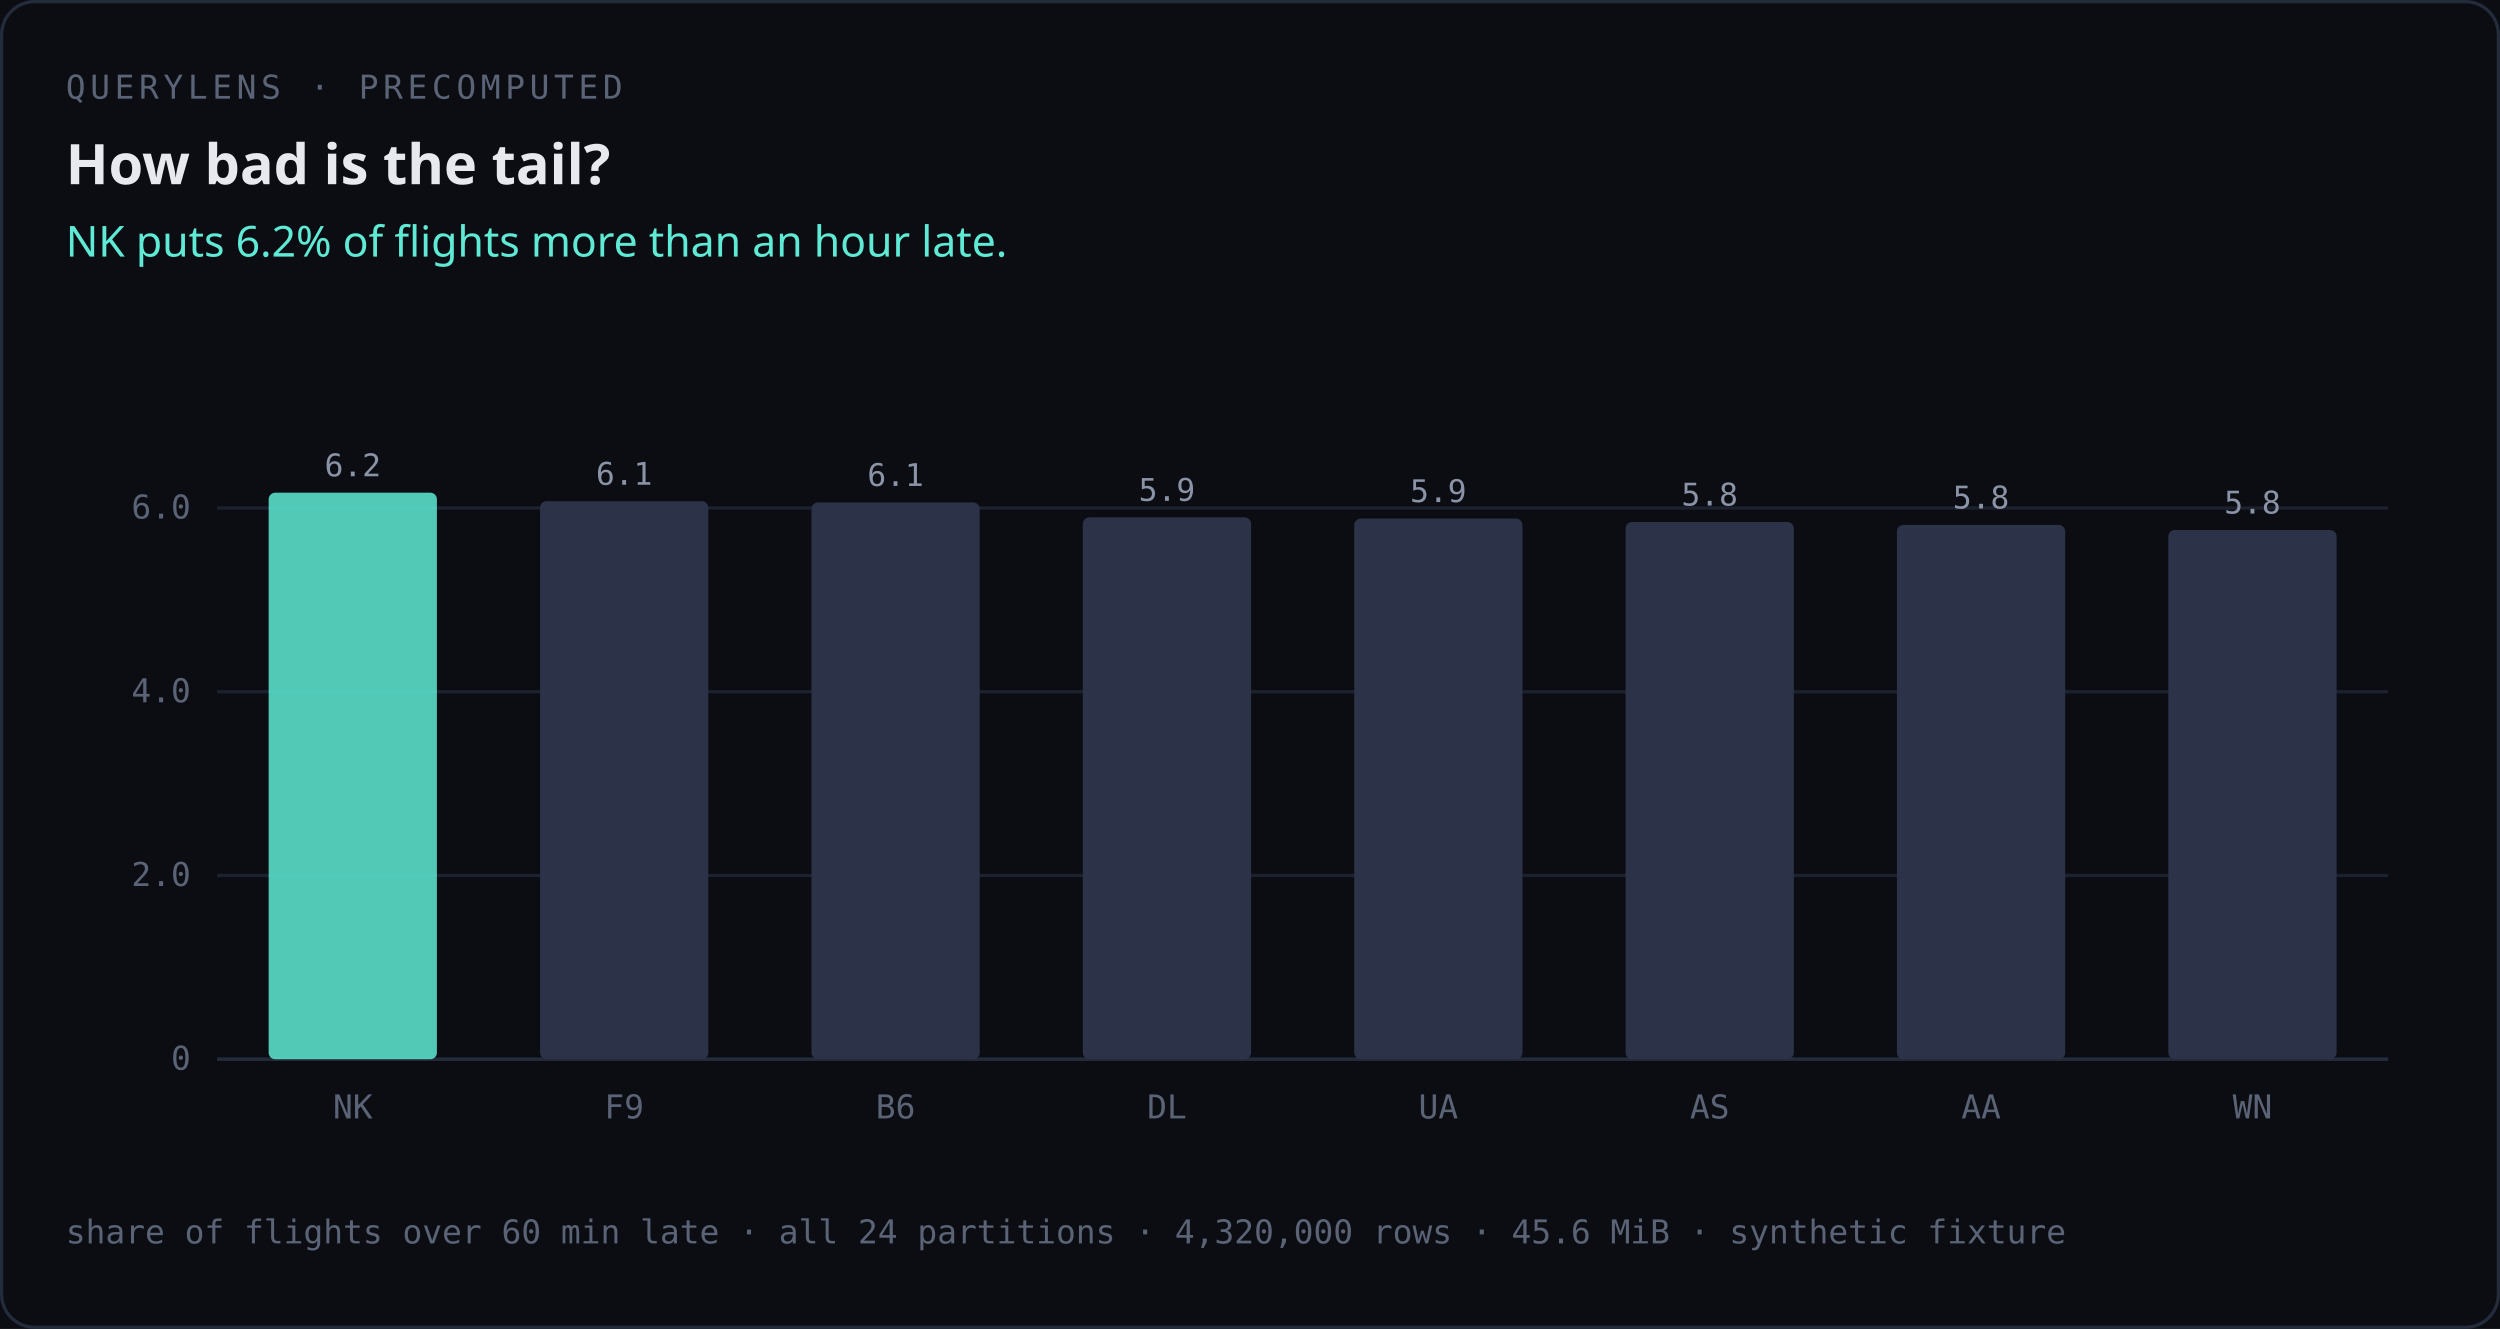
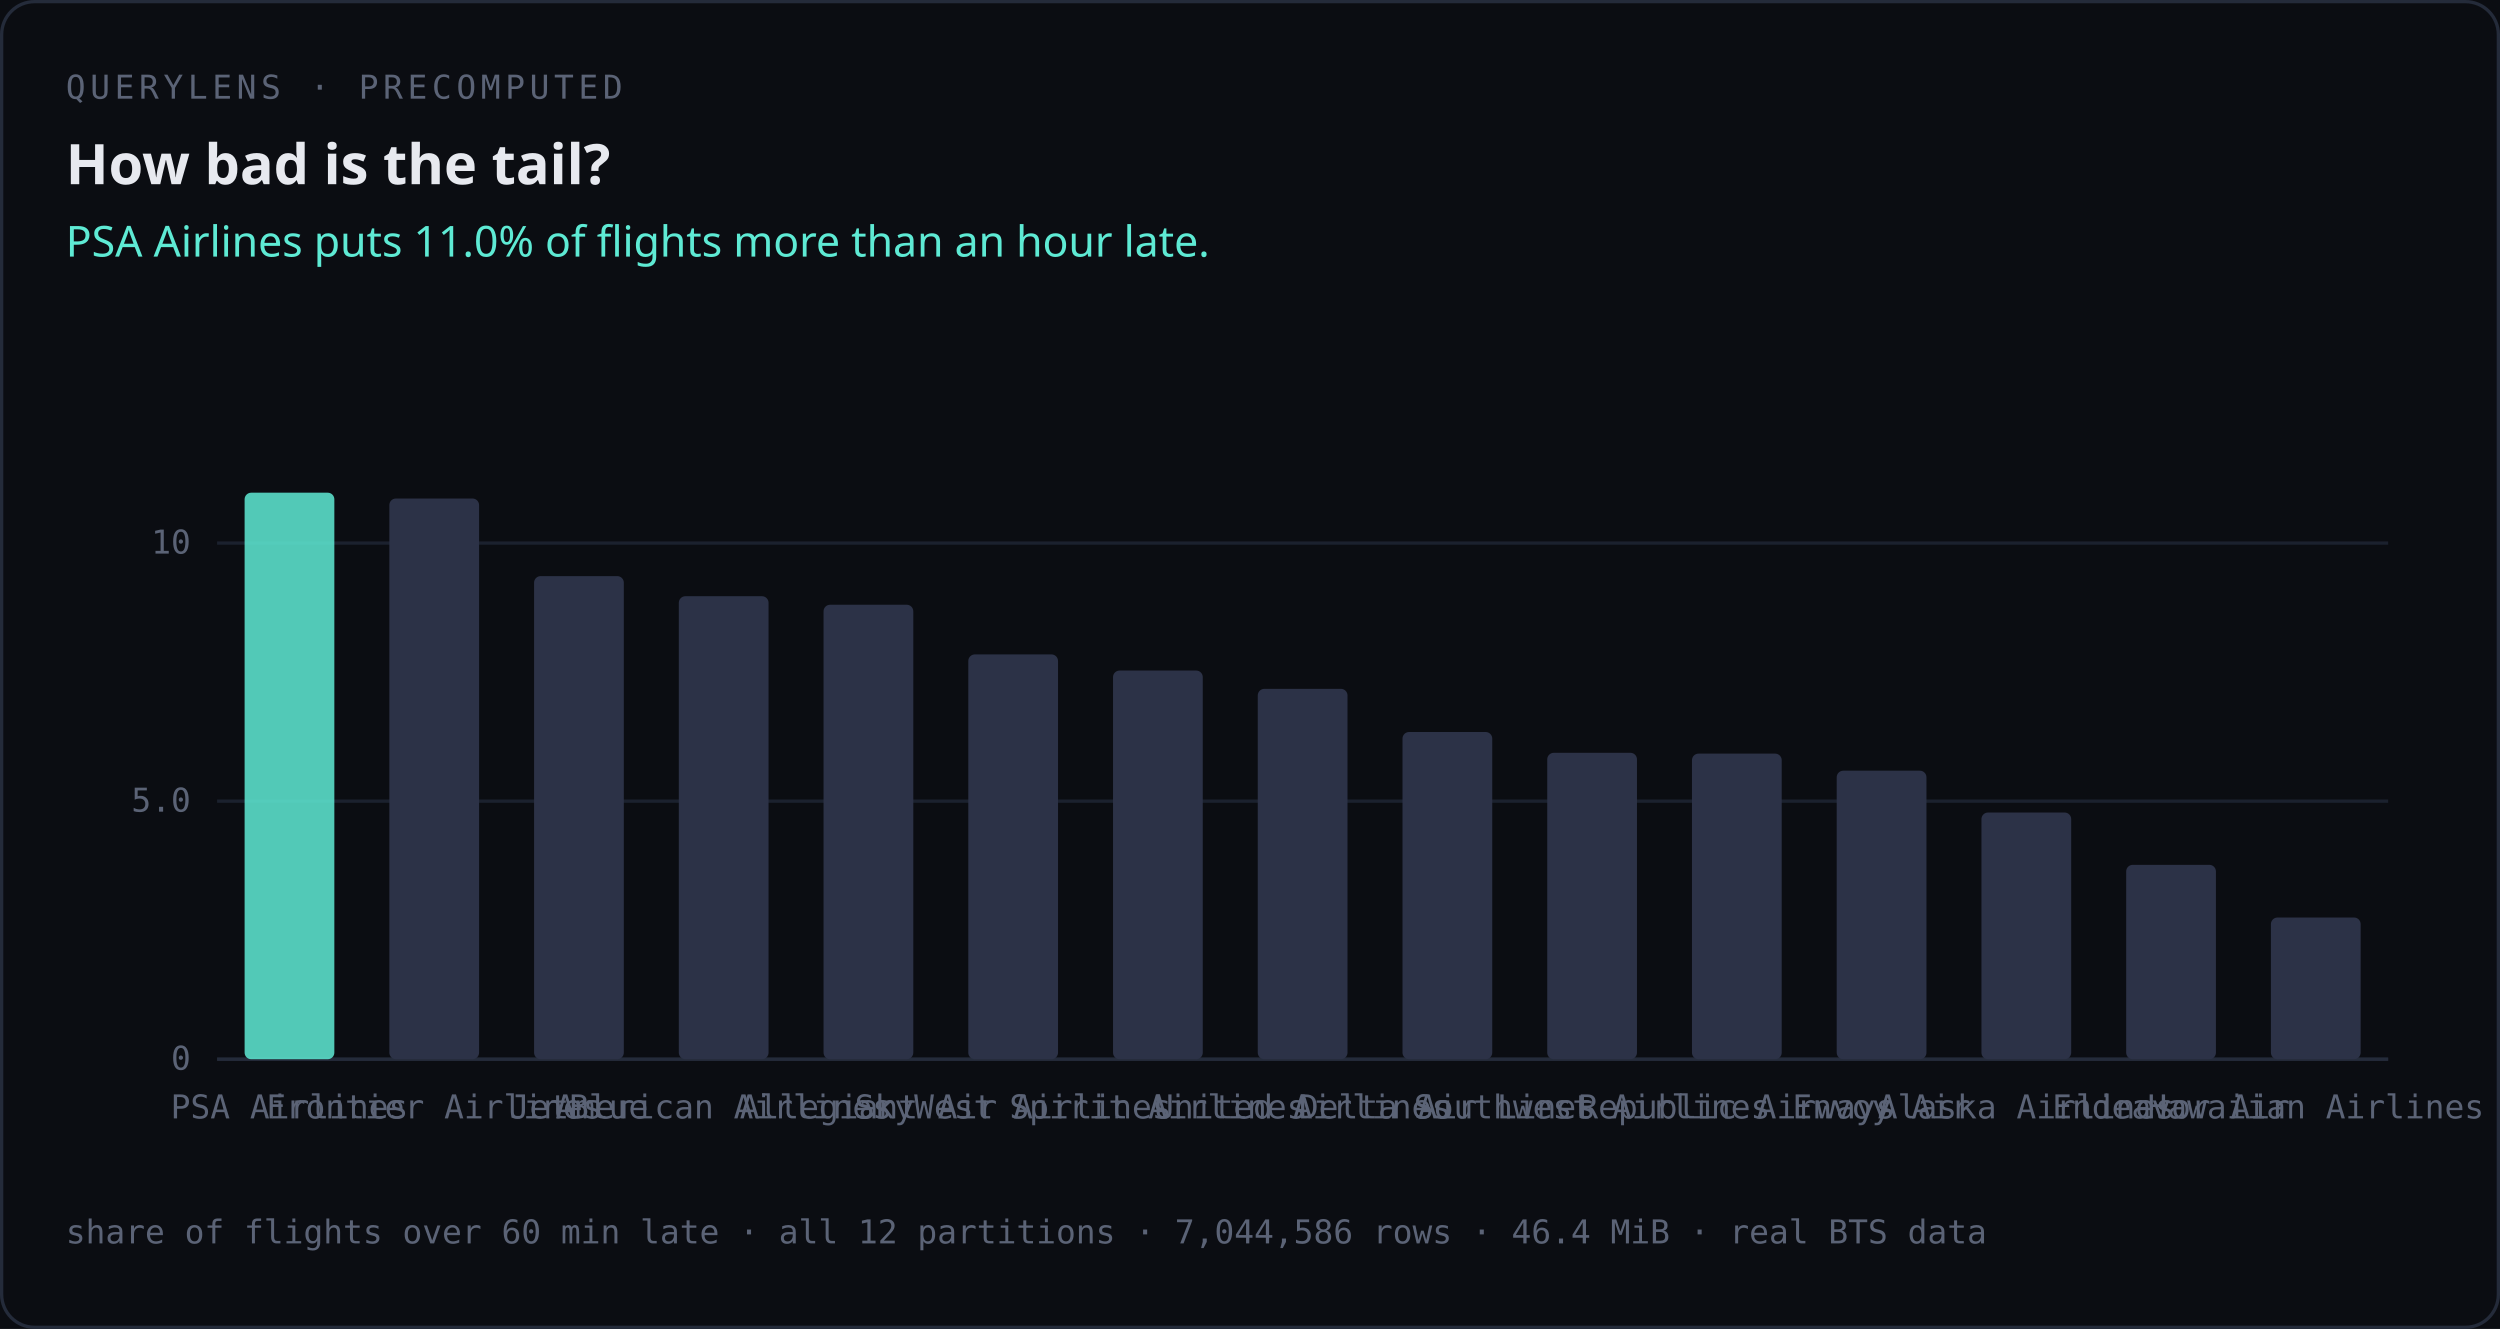
<svg xmlns="http://www.w3.org/2000/svg" width="760" height="404" viewBox="0 0 760 404" role="img" aria-label="How bad is the tail?">
  <rect width="760" height="404" fill="#0b0d12" />
  <rect x="0.5" y="0.5" width="759" height="403" rx="10" fill="none" stroke="#242b3a" />
  <text x="20" y="30" fill="#5b6376" font-family="ui-monospace,monospace" font-size="10" letter-spacing="1.4">QUERYLENS · PRECOMPUTED</text>
  <text x="20" y="56" fill="#e7e9ef" font-family="system-ui,sans-serif" font-size="17" font-weight="600">How bad is the tail?</text>
-   <text x="20" y="78" fill="#5eead4" font-family="system-ui,sans-serif" font-size="13">NK puts 6.2% of flights more than an hour late.</text>
+   <text x="20" y="78" fill="#5eead4" font-family="system-ui,sans-serif" font-size="13">PSA Airlines puts 11.0% of flights more than an hour late.</text>
  <g transform="translate(20 118)">
    <line x1="46" x2="706" y1="204" y2="204" stroke="#1b212e" />
    <text x="38" y="204" fill="#5b6376" font-family="ui-monospace,monospace" font-size="10" text-anchor="end" dy="0.32em">0</text>
-     <line x1="46" x2="706" y1="148.146" y2="148.146" stroke="#1b212e" />
-     <text x="38" y="148.146" fill="#5b6376" font-family="ui-monospace,monospace" font-size="10" text-anchor="end" dy="0.32em">2.0</text>
-     <line x1="46" x2="706" y1="92.292" y2="92.292" stroke="#1b212e" />
-     <text x="38" y="92.292" fill="#5b6376" font-family="ui-monospace,monospace" font-size="10" text-anchor="end" dy="0.32em">4.0</text>
-     <line x1="46" x2="706" y1="36.438" y2="36.438" stroke="#1b212e" />
-     <text x="38" y="36.438" fill="#5b6376" font-family="ui-monospace,monospace" font-size="10" text-anchor="end" dy="0.32em">6.0</text>
+     <line x1="46" x2="706" y1="125.545" y2="125.545" stroke="#1b212e" />
+     <text x="38" y="125.545" fill="#5b6376" font-family="ui-monospace,monospace" font-size="10" text-anchor="end" dy="0.32em">5.0</text>
+     <line x1="46" x2="706" y1="47.091" y2="47.091" stroke="#1b212e" />
+     <text x="38" y="47.091" fill="#5b6376" font-family="ui-monospace,monospace" font-size="10" text-anchor="end" dy="0.32em">10</text>
    <line x1="46" x2="706" y1="204" y2="204" stroke="#242b3a" />
-     <rect x="61.67" y="31.78" width="51.15" height="172.22" rx="2" fill="#5eead4" opacity="0.85" />
-     <rect x="144.18" y="34.36" width="51.15" height="169.64" rx="2" fill="#2c3247" />
-     <rect x="226.68" y="34.73" width="51.15" height="169.27" rx="2" fill="#2c3247" />
-     <rect x="309.18" y="39.26" width="51.15" height="164.74" rx="2" fill="#2c3247" />
-     <rect x="391.68" y="39.63" width="51.15" height="164.37" rx="2" fill="#2c3247" />
-     <rect x="474.18" y="40.68" width="51.15" height="163.32" rx="2" fill="#2c3247" />
-     <rect x="556.67" y="41.57" width="51.15" height="162.43" rx="2" fill="#2c3247" />
-     <rect x="639.17" y="43.11" width="51.15" height="160.89" rx="2" fill="#2c3247" />
-     <text x="87.25" y="26.78" fill="#8b93a7" font-family="ui-monospace,monospace" font-size="9.5" text-anchor="middle">6.2</text>
-     <text x="169.75" y="29.36" fill="#8b93a7" font-family="ui-monospace,monospace" font-size="9.5" text-anchor="middle">6.1</text>
-     <text x="252.25" y="29.73" fill="#8b93a7" font-family="ui-monospace,monospace" font-size="9.5" text-anchor="middle">6.1</text>
-     <text x="334.75" y="34.26" fill="#8b93a7" font-family="ui-monospace,monospace" font-size="9.5" text-anchor="middle">5.9</text>
-     <text x="417.25" y="34.63" fill="#8b93a7" font-family="ui-monospace,monospace" font-size="9.5" text-anchor="middle">5.9</text>
-     <text x="499.75" y="35.68" fill="#8b93a7" font-family="ui-monospace,monospace" font-size="9.5" text-anchor="middle">5.8</text>
-     <text x="582.25" y="36.57" fill="#8b93a7" font-family="ui-monospace,monospace" font-size="9.5" text-anchor="middle">5.8</text>
-     <text x="664.75" y="38.11" fill="#8b93a7" font-family="ui-monospace,monospace" font-size="9.5" text-anchor="middle">5.8</text>
-     <text x="87.25" y="222" fill="#5b6376" font-family="ui-monospace,monospace" font-size="10" text-anchor="middle">NK</text>
-     <text x="169.75" y="222" fill="#5b6376" font-family="ui-monospace,monospace" font-size="10" text-anchor="middle">F9</text>
-     <text x="252.25" y="222" fill="#5b6376" font-family="ui-monospace,monospace" font-size="10" text-anchor="middle">B6</text>
-     <text x="334.75" y="222" fill="#5b6376" font-family="ui-monospace,monospace" font-size="10" text-anchor="middle">DL</text>
-     <text x="417.25" y="222" fill="#5b6376" font-family="ui-monospace,monospace" font-size="10" text-anchor="middle">UA</text>
-     <text x="499.75" y="222" fill="#5b6376" font-family="ui-monospace,monospace" font-size="10" text-anchor="middle">AS</text>
-     <text x="582.25" y="222" fill="#5b6376" font-family="ui-monospace,monospace" font-size="10" text-anchor="middle">AA</text>
-     <text x="664.75" y="222" fill="#5b6376" font-family="ui-monospace,monospace" font-size="10" text-anchor="middle">WN</text>
+     <rect x="54.36" y="31.78" width="27.28" height="172.22" rx="2" fill="#5eead4" opacity="0.85" />
+     <rect x="98.36" y="33.55" width="27.28" height="170.45" rx="2" fill="#2c3247" />
+     <rect x="142.36" y="57.14" width="27.28" height="146.86" rx="2" fill="#2c3247" />
+     <rect x="186.36" y="63.25" width="27.28" height="140.75" rx="2" fill="#2c3247" />
+     <rect x="230.36" y="65.84" width="27.28" height="138.16" rx="2" fill="#2c3247" />
+     <rect x="274.36" y="80.94" width="27.28" height="123.06" rx="2" fill="#2c3247" />
+     <rect x="318.36" y="85.85" width="27.28" height="118.15" rx="2" fill="#2c3247" />
+     <rect x="362.36" y="91.41" width="27.28" height="112.59" rx="2" fill="#2c3247" />
+     <rect x="406.36" y="104.53" width="27.28" height="99.47" rx="2" fill="#2c3247" />
+     <rect x="450.36" y="110.85" width="27.28" height="93.15" rx="2" fill="#2c3247" />
+     <rect x="494.36" y="111.10" width="27.28" height="92.90" rx="2" fill="#2c3247" />
+     <rect x="538.36" y="116.29" width="27.28" height="87.71" rx="2" fill="#2c3247" />
+     <rect x="582.36" y="129.01" width="27.28" height="74.99" rx="2" fill="#2c3247" />
+     <rect x="626.36" y="144.91" width="27.28" height="59.09" rx="2" fill="#2c3247" />
+     <rect x="670.36" y="160.93" width="27.28" height="43.07" rx="2" fill="#2c3247" />
+     <text x="68" y="222" fill="#5b6376" font-family="ui-monospace,monospace" font-size="10" text-anchor="middle">PSA Airlines</text>
+     <text x="112" y="222" fill="#5b6376" font-family="ui-monospace,monospace" font-size="10" text-anchor="middle">Frontier Airlines</text>
+     <text x="156" y="222" fill="#5b6376" font-family="ui-monospace,monospace" font-size="10" text-anchor="middle">JetBlue</text>
+     <text x="200" y="222" fill="#5b6376" font-family="ui-monospace,monospace" font-size="10" text-anchor="middle">American Airlines</text>
+     <text x="244" y="222" fill="#5b6376" font-family="ui-monospace,monospace" font-size="10" text-anchor="middle">Allegiant Air</text>
+     <text x="288" y="222" fill="#5b6376" font-family="ui-monospace,monospace" font-size="10" text-anchor="middle">SkyWest Airlines</text>
+     <text x="332" y="222" fill="#5b6376" font-family="ui-monospace,monospace" font-size="10" text-anchor="middle">Spirit Airlines</text>
+     <text x="376" y="222" fill="#5b6376" font-family="ui-monospace,monospace" font-size="10" text-anchor="middle">United Airlines</text>
+     <text x="420" y="222" fill="#5b6376" font-family="ui-monospace,monospace" font-size="10" text-anchor="middle">Delta Air Lines</text>
+     <text x="464" y="222" fill="#5b6376" font-family="ui-monospace,monospace" font-size="10" text-anchor="middle">Southwest Airlines</text>
+     <text x="508" y="222" fill="#5b6376" font-family="ui-monospace,monospace" font-size="10" text-anchor="middle">Republic Airways</text>
+     <text x="552" y="222" fill="#5b6376" font-family="ui-monospace,monospace" font-size="10" text-anchor="middle">Envoy Air</text>
+     <text x="596" y="222" fill="#5b6376" font-family="ui-monospace,monospace" font-size="10" text-anchor="middle">Alaska Airlines</text>
+     <text x="640" y="222" fill="#5b6376" font-family="ui-monospace,monospace" font-size="10" text-anchor="middle">Endeavor Air</text>
+     <text x="684" y="222" fill="#5b6376" font-family="ui-monospace,monospace" font-size="10" text-anchor="middle">Hawaiian Airlines</text>
  </g>
-   <text x="20" y="378" fill="#5b6376" font-family="ui-monospace,monospace" font-size="10">share of flights over 60 min late · all 24 partitions · 4,320,000 rows · 45.6 MiB · synthetic fixture</text>
+   <text x="20" y="378" fill="#5b6376" font-family="ui-monospace,monospace" font-size="10">share of flights over 60 min late · all 12 partitions · 7,044,586 rows · 46.4 MiB · real BTS data</text>
</svg>
